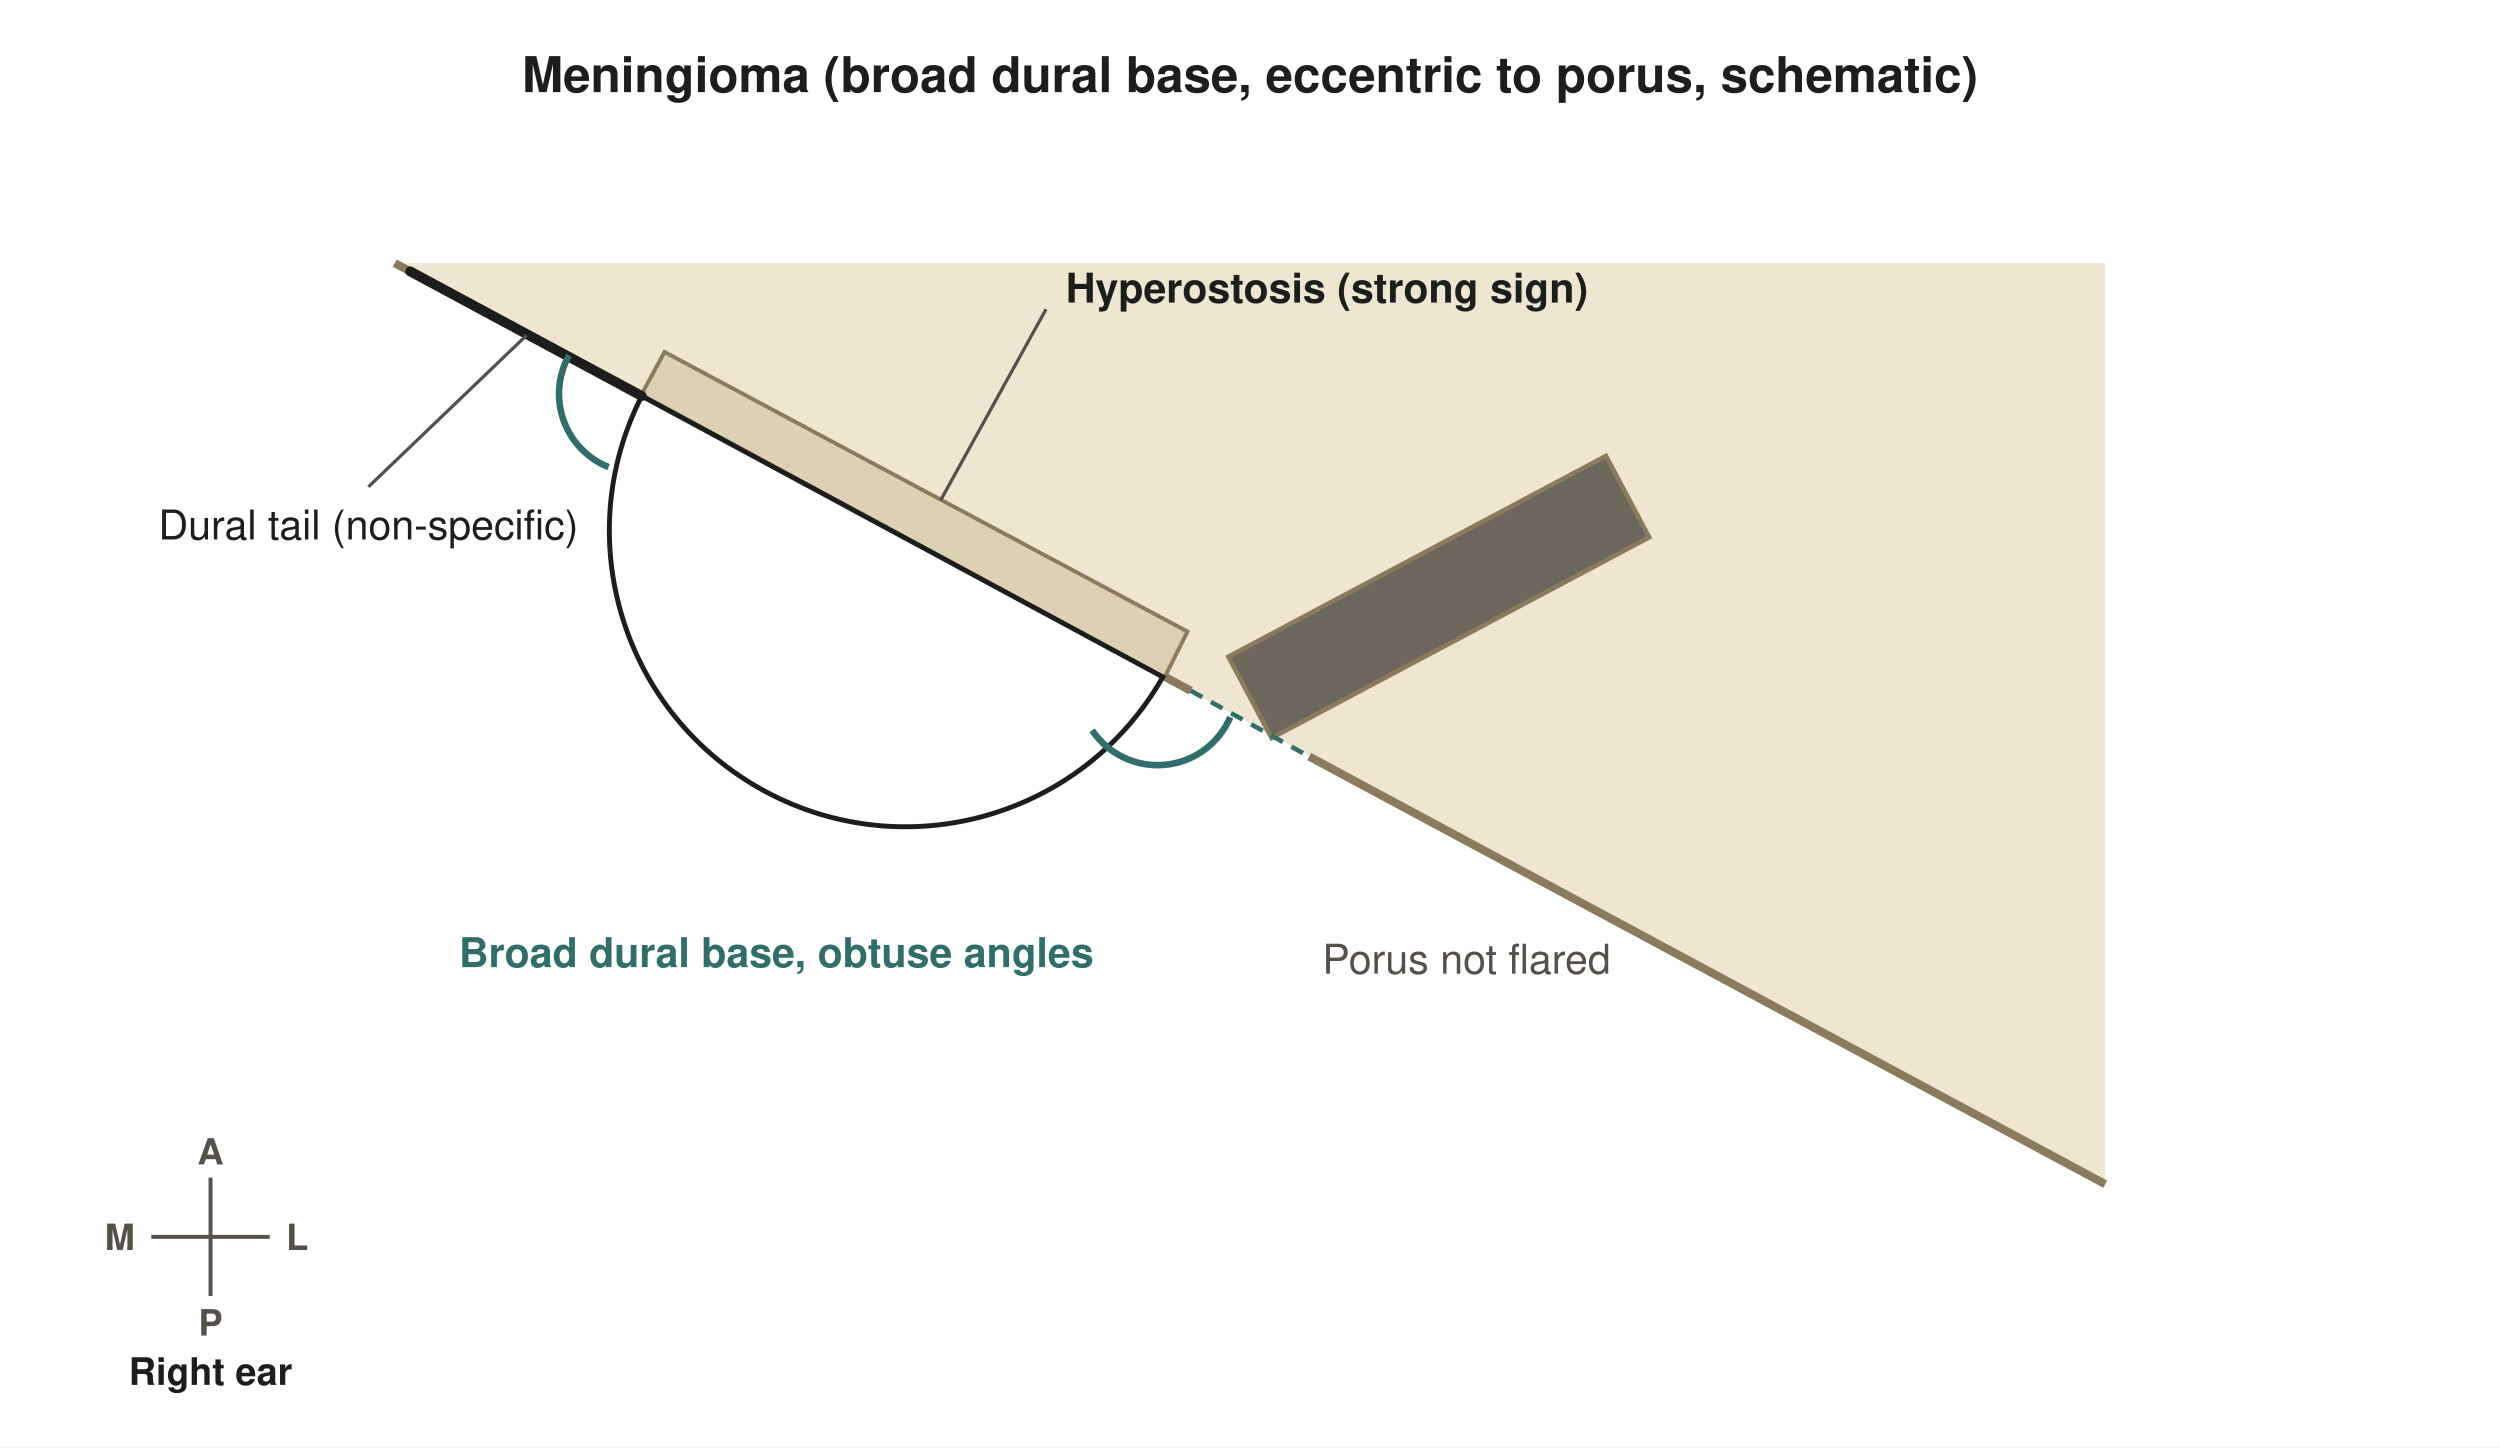
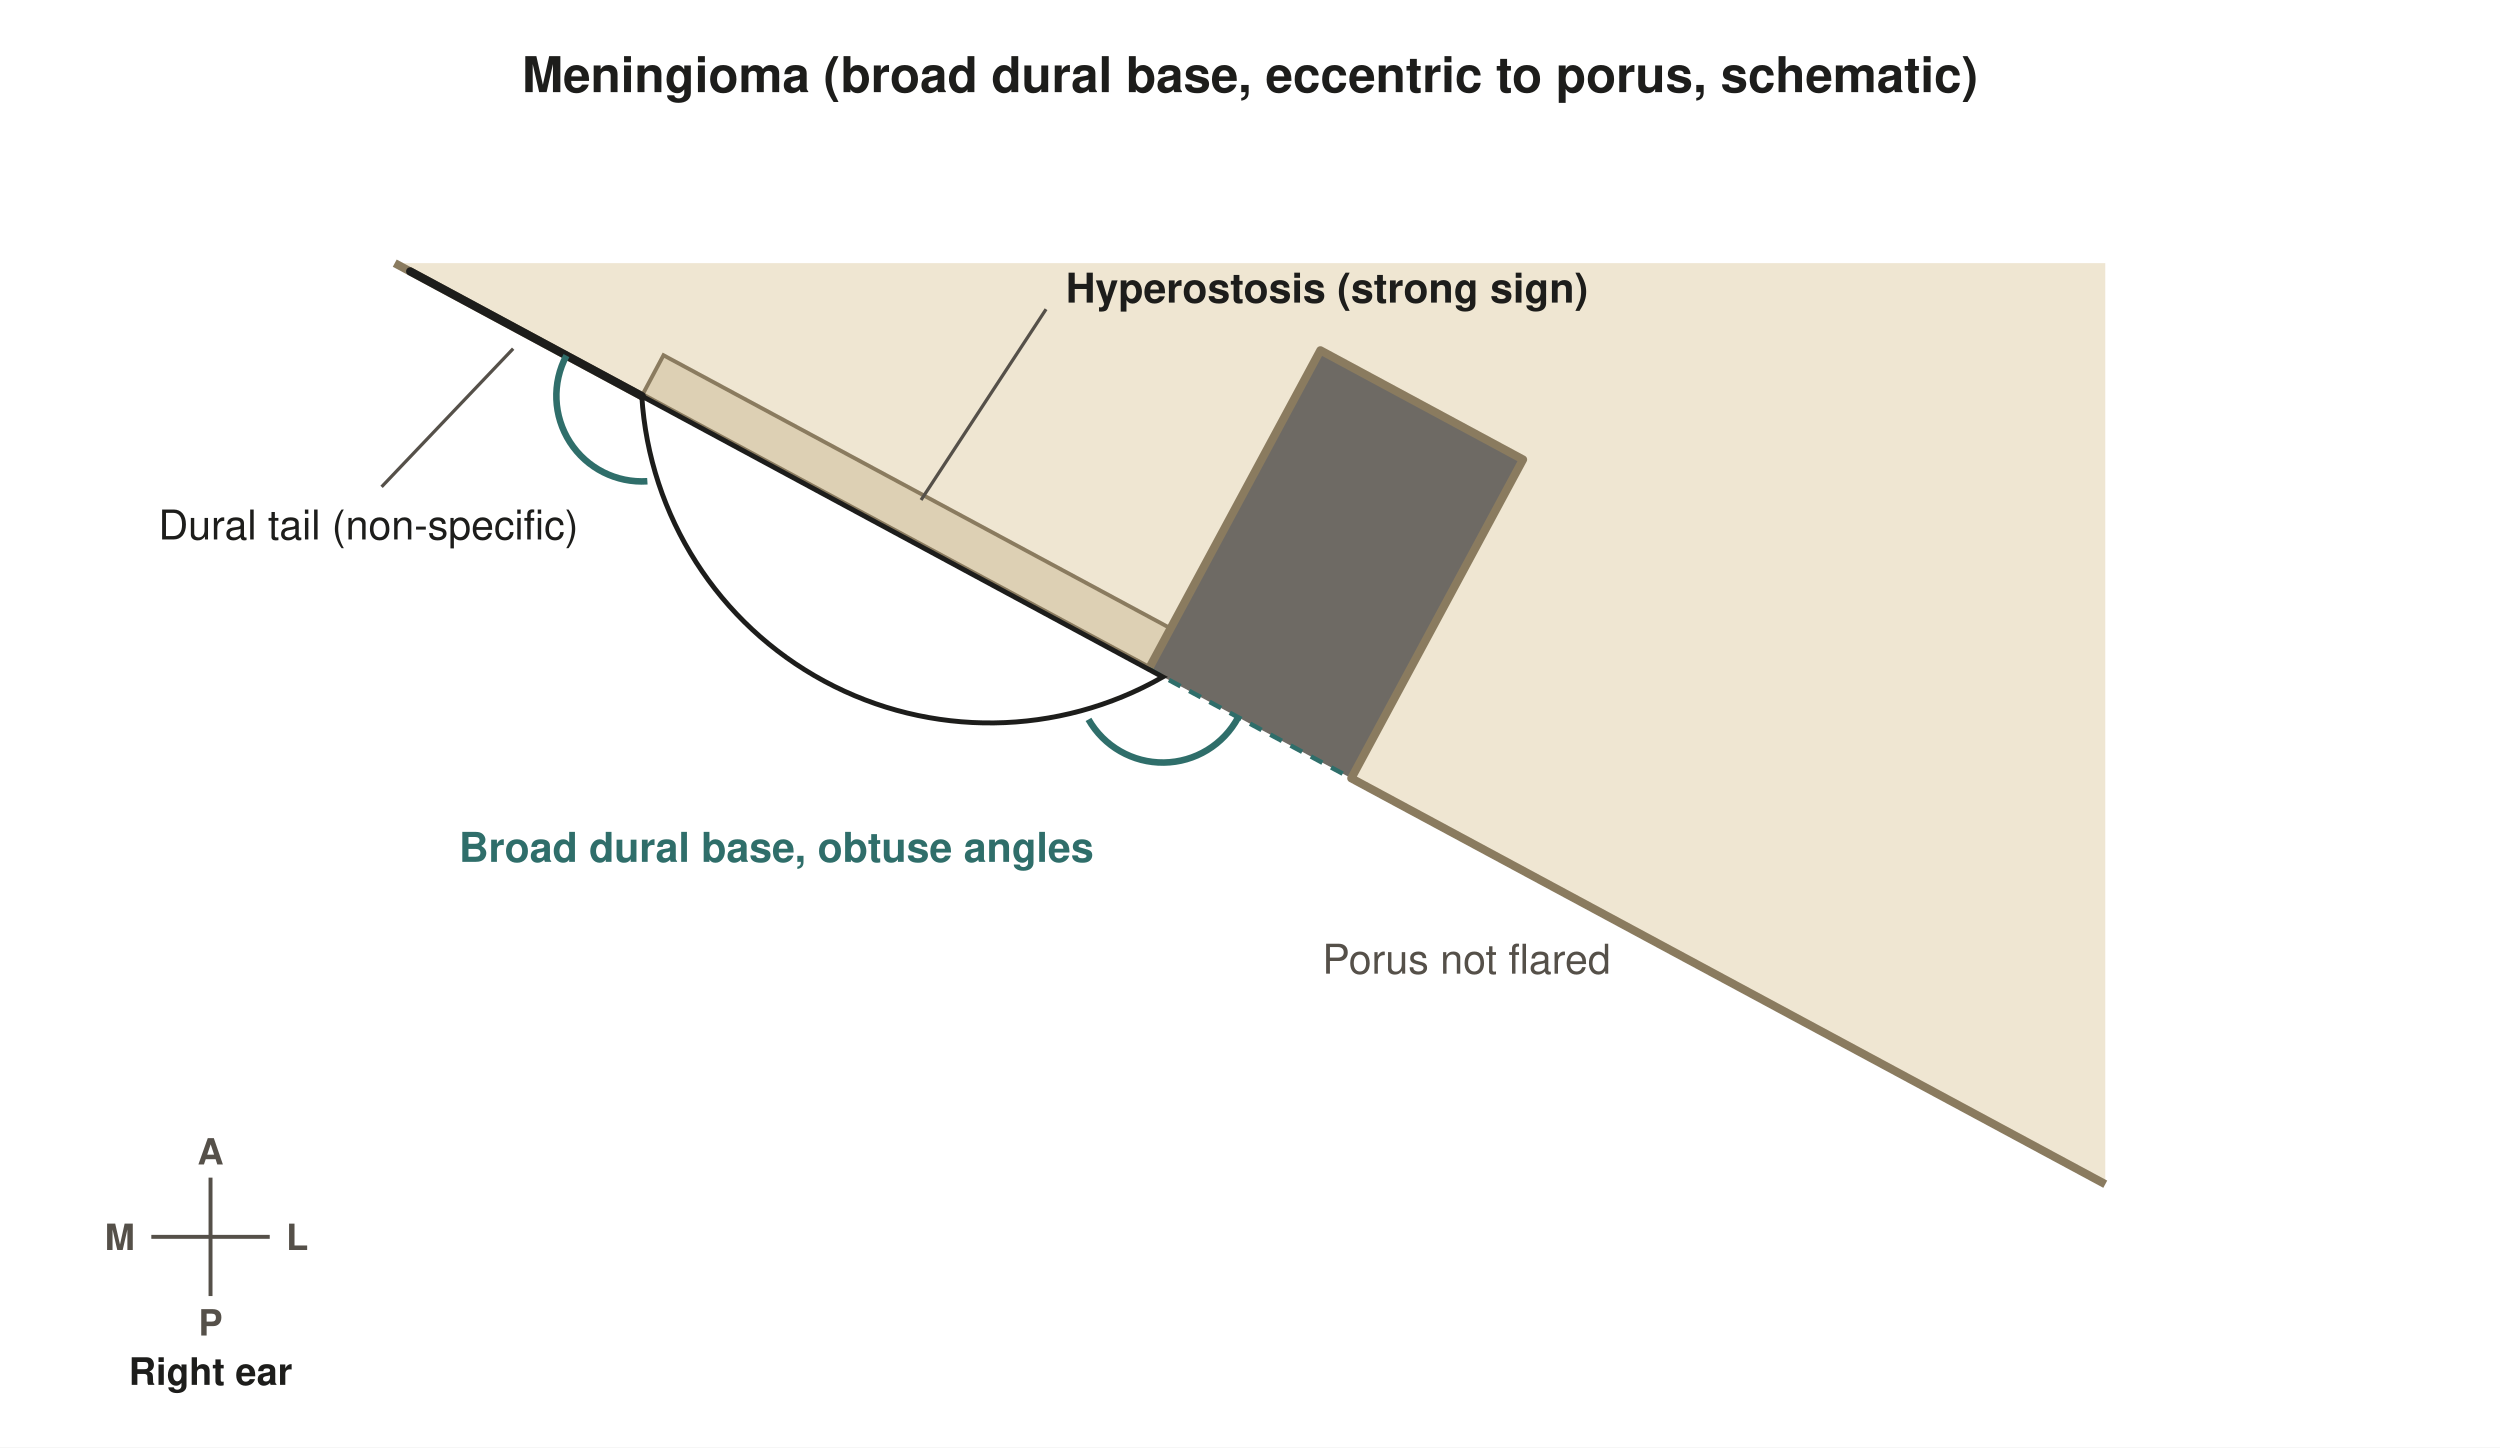
<svg xmlns="http://www.w3.org/2000/svg" viewBox="0 0 760 440" width="760" height="440" font-family="Helvetica, Arial, sans-serif" font-size="13" fill="#1d1d1b">
  <rect width="100%" height="100%" fill="#ffffff" />
  <text x="380" y="28" text-anchor="middle" font-size="15" font-weight="bold">Meningioma (broad dural base, eccentric to porus, schematic)</text>
-   <path d="M 120 80 L 640 360 L 640 80 Z" fill="#efe6d2" stroke="none" />
-   <line x1="120" y1="80" x2="362" y2="210" stroke="#8a7b5f" stroke-width="2.5" />
-   <line x1="398" y1="230" x2="640" y2="360" stroke="#8a7b5f" stroke-width="2.5" />
-   <polygon points="195,120 354,206 361,192 202,107" fill="#ddd0b4" stroke="#8a7b5f" stroke-width="1.2" />
+   <path d="M 120 80 L 349.2 203.4 L 401.4 106.5 L 463 139.7 L 410.8 236.6 L 640 360 L 640 80 Z" fill="#efe6d2" stroke="none" />
+   <polygon points="195.1,120.4 349.2,203.4 355.8,191 201.7,108" fill="#ddd0b4" stroke="#8a7b5f" stroke-width="1.2" />
  <g data-g="iac">
-     <rect x="380" y="198" width="130" height="28" transform="rotate(-28 380 212)" fill="#555049" fill-opacity="0.85" stroke="#8a7b5f" stroke-width="1.4" />
+     <polygon points="349.2,203.4 401.4,106.5 463,139.7 410.8,236.6" fill="#555049" fill-opacity="0.85" stroke="none" />
  </g>
+   <path d="M 120 80 L 349.2 203.4 L 401.4 106.5 L 463 139.7 L 410.8 236.6 L 640 360" fill="none" stroke="#8a7b5f" stroke-width="2.5" stroke-linejoin="round" />
  <g data-g="porus">
-     <line x1="362" y1="210" x2="398" y2="230" stroke="#2F6E6A" stroke-width="1.4" stroke-dasharray="4 3" />
+     <line x1="349.2" y1="203.4" x2="410.8" y2="236.6" stroke="#2F6E6A" stroke-width="1.4" stroke-dasharray="4 3" />
  </g>
-   <path d="M 195.1 120.4 A 90 90 0 0 0 353.5 205.8 Z" fill="#ffffff" stroke="#1d1d1b" stroke-width="1.5" />
-   <line x1="195.1" y1="120.4" x2="124.7" y2="82.5" stroke="#1d1d1b" stroke-width="3" stroke-linecap="round" />
-   <path d="M 173 108 A 24 24 0 0 0 185 142" fill="none" stroke="#2F6E6A" stroke-width="2" />
-   <path d="M 332 222 A 24 24 0 0 0 374 218" fill="none" stroke="#2F6E6A" stroke-width="2" />
+   <path d="M 195.1 120.4 A 106 106 0 0 0 353.5 205.8 Z" fill="#ffffff" stroke="#1d1d1b" stroke-width="1.5" />
+   <line x1="195.1" y1="120.4" x2="124.7" y2="82.5" stroke="#1d1d1b" stroke-width="2.5" stroke-linecap="round" />
+   <path d="M 172.2 108.1 A 26 26 0 0 0 196.8 146.3" fill="none" stroke="#2F6E6A" stroke-width="2" />
+   <path d="M 376.4 218.1 A 26 26 0 0 1 330.9 218.7" fill="none" stroke="#2F6E6A" stroke-width="2" />
  <g data-label="1" font-size="12.5">
-     <text x="236" y="294" text-anchor="middle" font-weight="bold" fill="#2F6E6A">Broad dural base, obtuse angles</text>
-     <line x1="160" y1="102" x2="112" y2="148" stroke="#555049" stroke-width="1" />
+     <text x="236" y="262" text-anchor="middle" font-weight="bold" fill="#2F6E6A">Broad dural base, obtuse angles</text>
+     <line x1="156" y1="106" x2="116" y2="148" stroke="#555049" stroke-width="1" />
    <text x="112" y="164" text-anchor="middle">Dural tail (non-specific)</text>
-     <line x1="286" y1="152" x2="318" y2="94" stroke="#555049" stroke-width="1" />
+     <line x1="280" y1="152" x2="318" y2="94" stroke="#555049" stroke-width="1" />
    <text x="324" y="92" text-anchor="start" font-weight="bold">Hyperostosis (strong sign)</text>
    <text x="402" y="296" text-anchor="start" fill="#555049">Porus not flared</text>
  </g>
  <g data-label="1" font-size="11" fill="#555049">
    <line x1="46" y1="376" x2="82" y2="376" stroke="#555049" stroke-width="1.2" />
    <line x1="64" y1="358" x2="64" y2="394" stroke="#555049" stroke-width="1.2" />
    <text x="64" y="354" text-anchor="middle" font-weight="bold">A</text>
    <text x="64" y="406" text-anchor="middle" font-weight="bold">P</text>
    <text x="41" y="380" text-anchor="end" font-weight="bold">M</text>
    <text x="87" y="380" text-anchor="start" font-weight="bold">L</text>
    <text x="64" y="421" text-anchor="middle" font-size="11.5" font-weight="bold" fill="#1d1d1b">Right ear</text>
  </g>
</svg>
